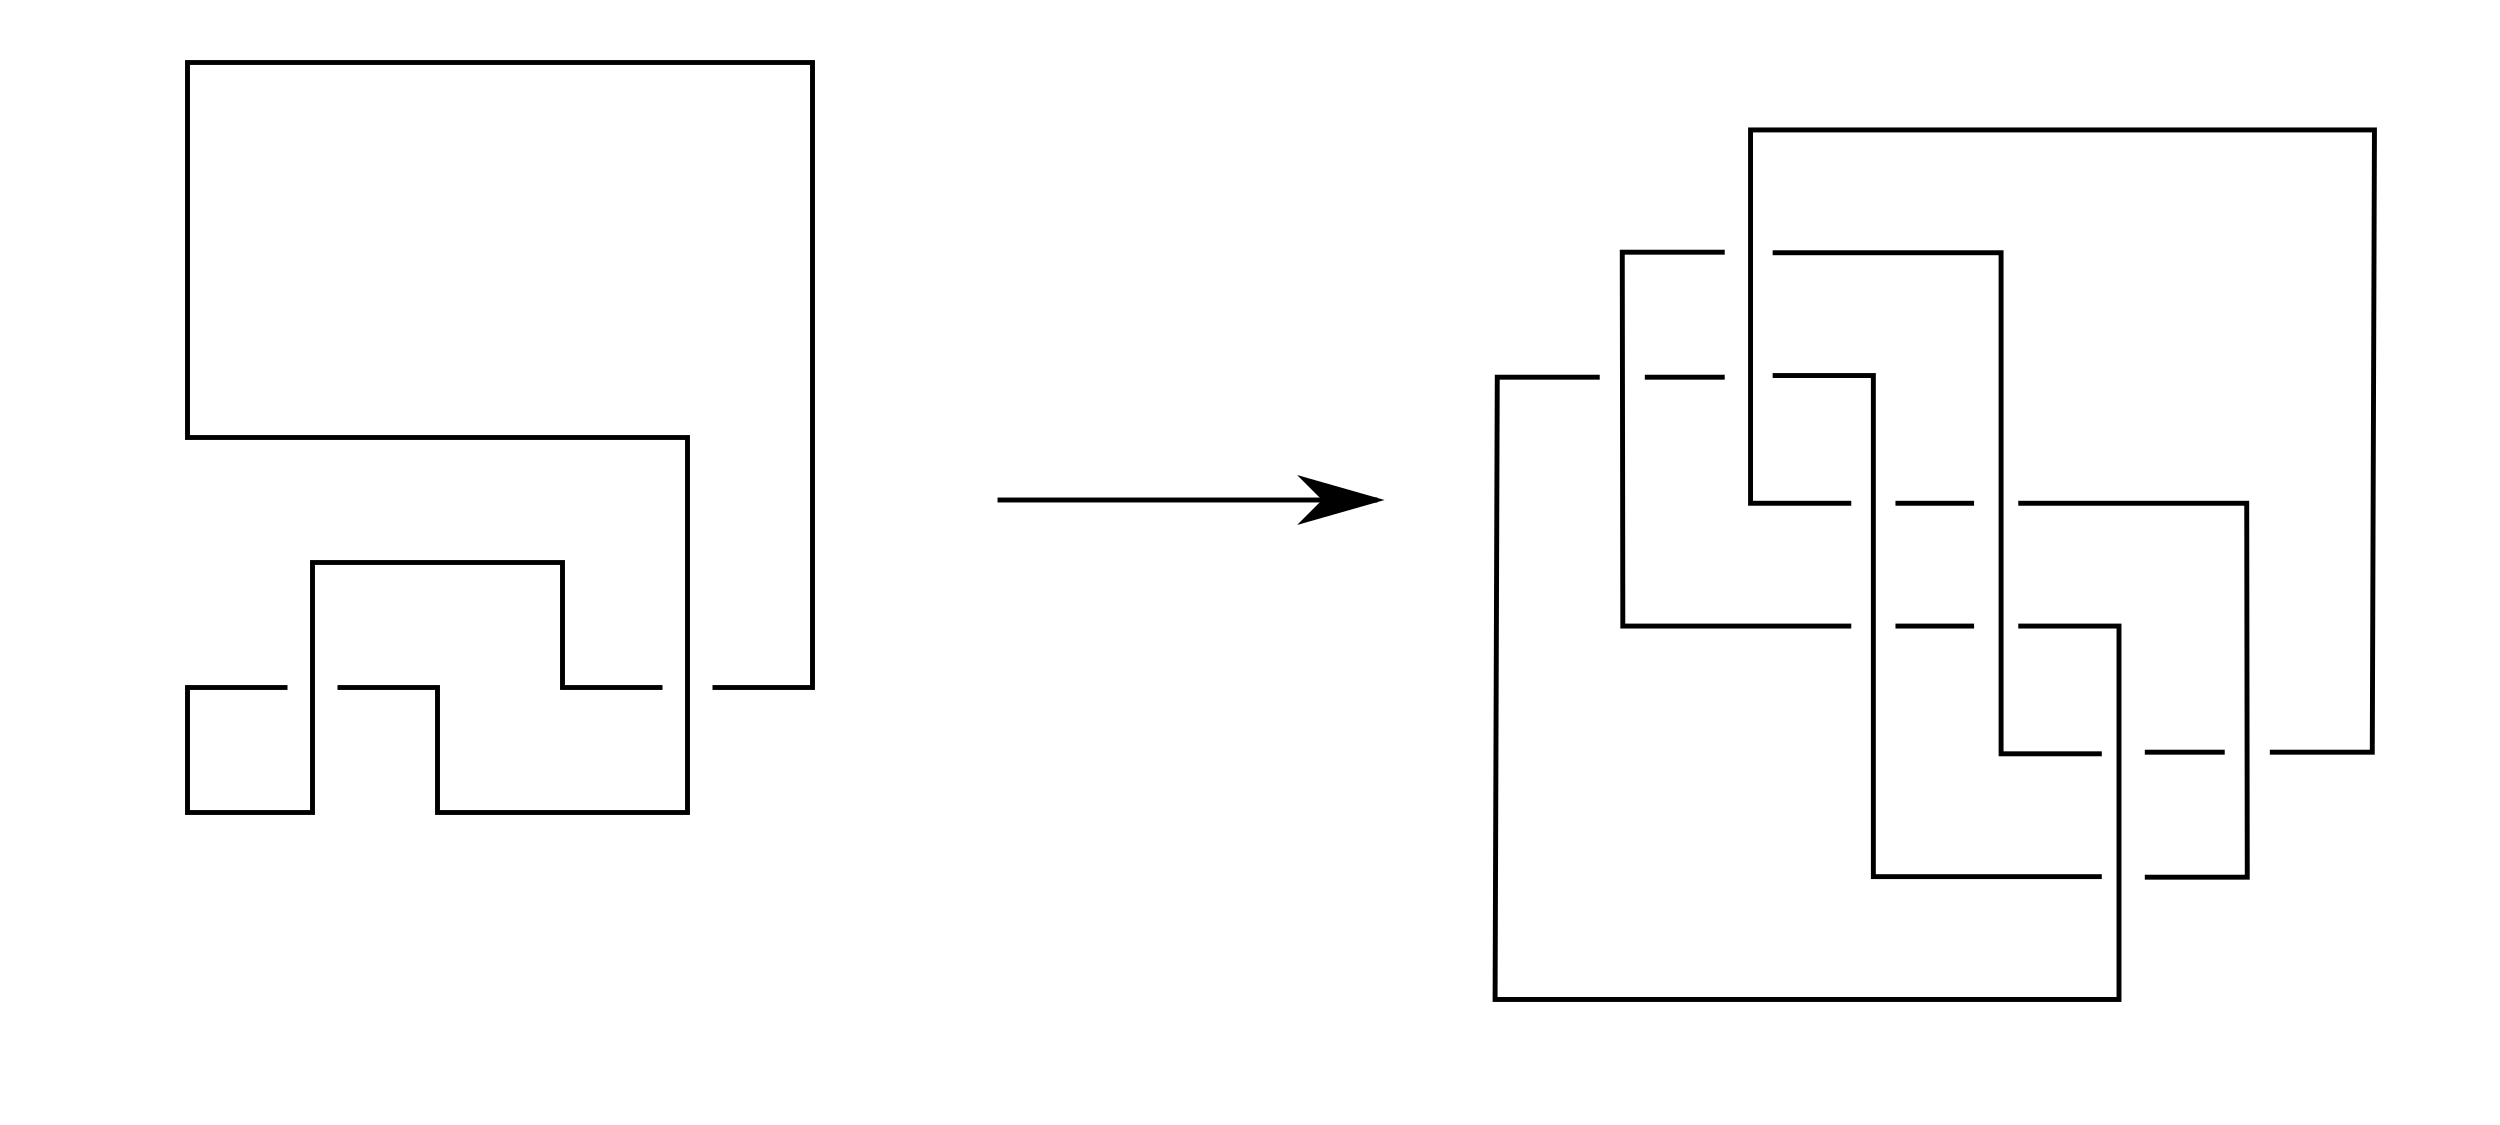
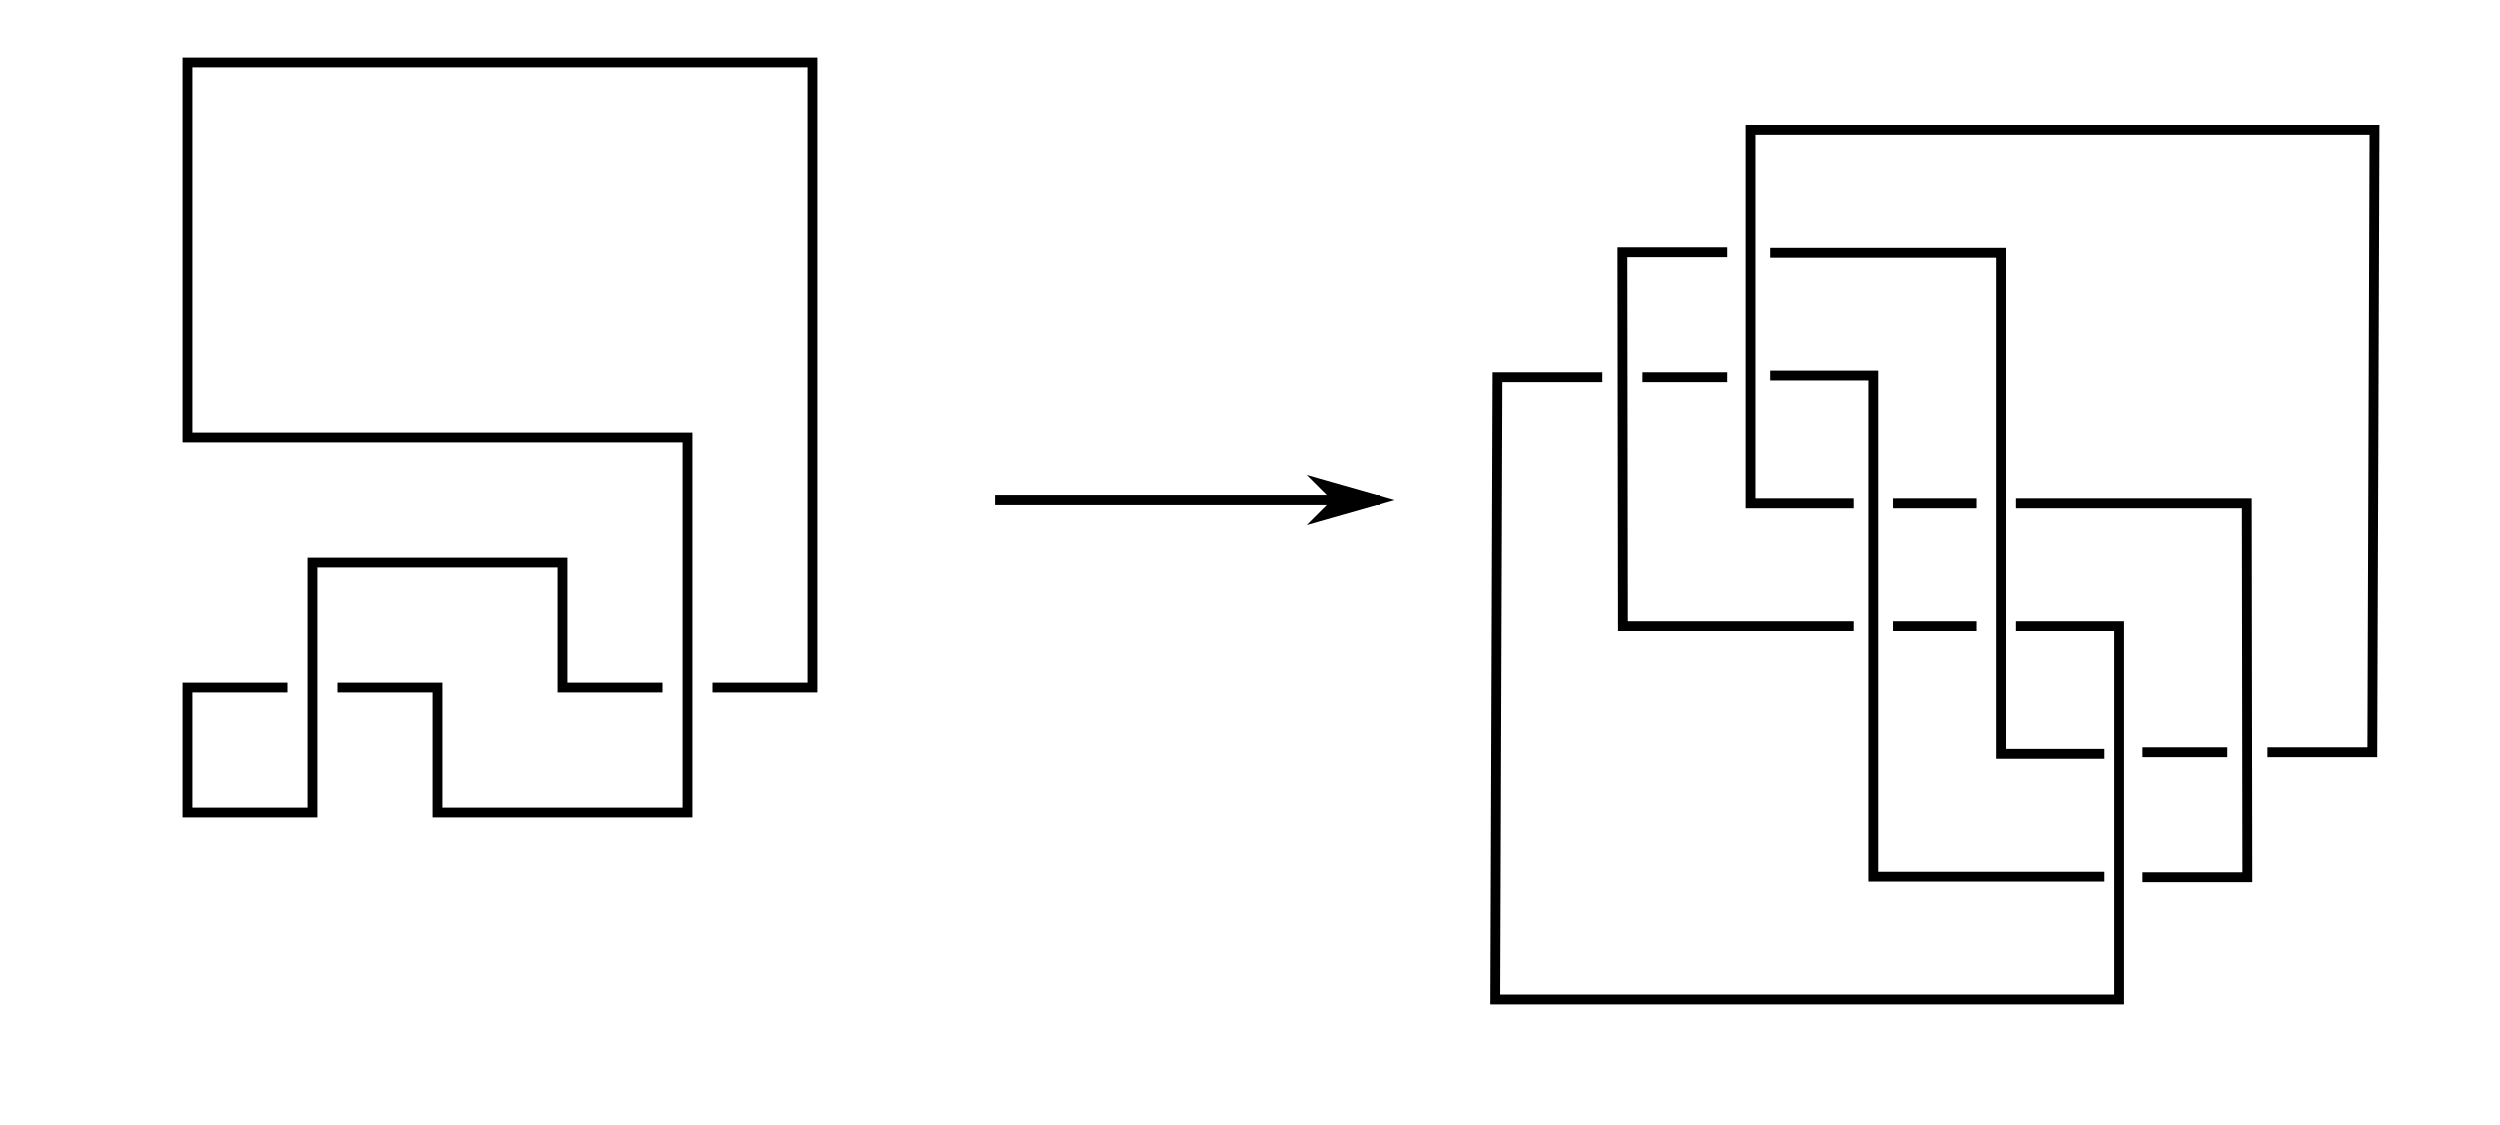
<svg xmlns="http://www.w3.org/2000/svg" width="20in" height="9in" version="1.1" viewBox="0 0 508.889 229" id="svg1029">
  <defs id="defs1033">
+     <marker style="overflow:visible;" id="Arrow1Mend" refX="0.0" refY="0.0" orient="auto">
+       <path transform="scale(0.4) rotate(180) translate(10,0)" style="fill-rule:evenodd;stroke:#000000;stroke-width:1pt;stroke-opacity:1;fill:#000000;fill-opacity:1" d="M 0.0,0.0 L 5.0,-5.0 L -12.5,0.0 L 5.0,5.0 L 0.0,0.0 z " id="path895" />
+     </marker>
    <marker style="overflow:visible;" id="Arrow2Lend" refX="0.0" refY="0.0" orient="auto">
      <path transform="scale(1.1) rotate(180) translate(1,0)" d="M 8.719,4.034 L -2.207,0.016 L 8.719,-4.002 C 6.973,-1.63 6.983,1.616 8.719,4.034 z " style="fill-rule:evenodd;stroke-width:0.625;stroke-linejoin:round;stroke:#000000;stroke-opacity:1;fill:#000000;fill-opacity:1" id="path868" />
    </marker>
    <marker style="overflow:visible;" id="Arrow1Lend" refX="0.0" refY="0.0" orient="auto">
      <path transform="scale(0.8) rotate(180) translate(12.5,0)" style="fill-rule:evenodd;stroke:#000000;stroke-width:1pt;stroke-opacity:1;fill:#000000;fill-opacity:1" d="M 0.0,0.0 L 5.0,-5.0 L -12.5,0.0 L 5.0,5.0 L 0.0,0.0 z " id="path850" />
    </marker>
  </defs>
-   <g id="g40" transform="rotate(90,393.8333,114.9444)">
-     <g fill="none" stroke="#000000" stroke-linecap="square" stroke-miterlimit="5" id="g1027" style="stroke-width:1.002;stroke-linecap:square;stroke-miterlimit:4.333;stroke-dasharray:none" transform="translate(279.3333,0.4444445)">
-       <path d="M 152.667,45.8 V 25.444 L 26,25 v 127 h 76 v -20" id="path1011" style="stroke-width:1.002;stroke-linecap:square;stroke-miterlimit:4.333;stroke-dasharray:none" />
-       <path d="M 102,122 V 107" id="path1013" style="stroke-width:1.002;stroke-linecap:square;stroke-miterlimit:4.333;stroke-dasharray:none" />
-       <path d="M 102,97 V 51 l 76.111,-0.111 v 20.356" id="path1015" style="stroke-width:1.002;stroke-linecap:square;stroke-miterlimit:4.333;stroke-dasharray:none" />
-       <path d="m 153,81 v 20 H 51 v 46" id="path1017" style="stroke-width:1.002;stroke-linecap:square;stroke-miterlimit:4.333;stroke-dasharray:none" />
-       <path d="m 76.333,183.2 v 20.356 L 203,204 V 77 h -76 v 20" id="path1019" style="stroke-width:1.002;stroke-linecap:square;stroke-miterlimit:4.333;stroke-dasharray:none" />
-       <path d="M 76,147 V 127 H 178 V 81" id="path1021" style="stroke-width:1.002;stroke-linecap:square;stroke-miterlimit:4.333;stroke-dasharray:none" />
-       <path d="m 127,107 v 15" id="path1023" style="stroke-width:1.002;stroke-linecap:square;stroke-miterlimit:4.333;stroke-dasharray:none" />
-       <path d="m 127,132 v 46 l -76.111,0.111 v -20.356" id="path1025" style="stroke-width:1.002;stroke-linecap:square;stroke-miterlimit:4.333;stroke-dasharray:none" />
+   <g id="g40" transform="rotate(90,393.8333,114.9444)" style="stroke-width:2.003;stroke-miterlimit:4.333;stroke-dasharray:none">
+     <g fill="none" stroke="#000000" stroke-linecap="square" stroke-miterlimit="5" id="g1027" style="stroke-width:2.003;stroke-linecap:square;stroke-miterlimit:4.333;stroke-dasharray:none" transform="translate(279.3333,0.4444445)">
+       <path d="M 152.667,45.8 V 25.444 L 26,25 v 127 h 76 v -20" id="path1011" style="stroke-width:2.003;stroke-linecap:square;stroke-miterlimit:4.333;stroke-dasharray:none" />
+       <path d="M 102,122 V 107" id="path1013" style="stroke-width:2.003;stroke-linecap:square;stroke-miterlimit:4.333;stroke-dasharray:none" />
+       <path d="M 102,97 V 51 l 76.111,-0.111 v 20.356" id="path1015" style="stroke-width:2.003;stroke-linecap:square;stroke-miterlimit:4.333;stroke-dasharray:none" />
+       <path d="m 153,81 v 20 H 51 v 46" id="path1017" style="stroke-width:2.003;stroke-linecap:square;stroke-miterlimit:4.333;stroke-dasharray:none" />
+       <path d="m 76.333,183.2 v 20.356 L 203,204 V 77 h -76 v 20" id="path1019" style="stroke-width:2.003;stroke-linecap:square;stroke-miterlimit:4.333;stroke-dasharray:none" />
+       <path d="M 76,147 V 127 H 178 V 81" id="path1021" style="stroke-width:2.003;stroke-linecap:square;stroke-miterlimit:4.333;stroke-dasharray:none" />
+       <path d="m 127,107 v 15" id="path1023" style="stroke-width:2.003;stroke-linecap:square;stroke-miterlimit:4.333;stroke-dasharray:none" />
+       <path d="m 127,132 v 46 l -76.111,0.111 v -20.356" id="path1025" style="stroke-width:2.003;stroke-linecap:square;stroke-miterlimit:4.333;stroke-dasharray:none" />
    </g>
-     <path style="fill:none;stroke:#000000;stroke-width:1.002;stroke-linecap:square;stroke-linejoin:miter;stroke-miterlimit:4.333;stroke-dasharray:none;stroke-opacity:1" d="M 432,56.422 V 71.689" id="path1039" />
-     <path style="fill:none;stroke:#000000;stroke-width:1.002;stroke-linecap:square;stroke-linejoin:miter;stroke-miterlimit:4.333;stroke-dasharray:none;stroke-opacity:1" d="M 355.667,173.467 V 158.2" id="path1664" />
+     <path style="fill:none;stroke:#000000;stroke-width:2.003;stroke-linecap:square;stroke-linejoin:miter;stroke-miterlimit:4.333;stroke-dasharray:none;stroke-opacity:1" d="M 432,56.422 V 71.689" id="path1039" />
+     <path style="fill:none;stroke:#000000;stroke-width:2.003;stroke-linecap:square;stroke-linejoin:miter;stroke-miterlimit:4.333;stroke-dasharray:none;stroke-opacity:1" d="M 355.667,173.467 V 158.2" id="path1664" />
  </g>
-   <g id="g27" transform="rotate(90,101.7778,89.05556)">
-     <path style="fill:none;stroke:#000000;stroke-width:1.002;stroke-linecap:butt;stroke-linejoin:miter;stroke-miterlimit:4;stroke-dasharray:none;stroke-opacity:1" d="m 152.667,122.133 v -20.356 h 25.444 V 50.889 H 101.778 V 152.667 H 25.444 V 25.444 H 152.667 V 45.8" id="path18" />
-     <path style="fill:none;stroke:#000000;stroke-width:1.002;stroke-linecap:butt;stroke-linejoin:miter;stroke-miterlimit:4;stroke-dasharray:none;stroke-opacity:1" d="m 152.667,132.311 v 20.356 h 25.444 V 127.222 H 127.222 V 76.333 h 25.444 V 55.978" id="path20" />
+   <g id="g27" transform="rotate(90,101.7778,89.05556)" style="stroke-width:2.003;stroke-miterlimit:4.333;stroke-dasharray:none">
+     <path style="fill:none;stroke:#000000;stroke-width:2.003;stroke-linecap:butt;stroke-linejoin:miter;stroke-miterlimit:4.333;stroke-dasharray:none;stroke-opacity:1" d="m 152.667,122.133 v -20.356 h 25.444 V 50.889 H 101.778 V 152.667 H 25.444 V 25.444 H 152.667 V 45.8" id="path18" />
+     <path style="fill:none;stroke:#000000;stroke-width:2.003;stroke-linecap:butt;stroke-linejoin:miter;stroke-miterlimit:4.333;stroke-dasharray:none;stroke-opacity:1" d="m 152.667,132.311 v 20.356 h 25.444 V 127.222 H 127.222 V 76.333 h 25.444 V 55.978" id="path20" />
  </g>
-   <path style="font-variation-settings:normal;opacity:1;vector-effect:none;fill:none;fill-opacity:1;stroke:#000000;stroke-width:1.002;stroke-linecap:square;stroke-linejoin:miter;stroke-miterlimit:4.333;stroke-dasharray:none;stroke-dashoffset:0;stroke-opacity:1;stop-color:#000000;stop-opacity:1;marker-end:url(#Arrow1Lend)" d="m 203.556,101.778 h 76.333" id="path845" />
+   <path style="font-variation-settings:normal;opacity:1;vector-effect:none;fill:none;fill-opacity:1;stroke:#000000;stroke-width:2.003;stroke-linecap:square;stroke-linejoin:miter;stroke-miterlimit:4.333;stroke-dasharray:none;stroke-dashoffset:0;stroke-opacity:1;stop-color:#000000;stop-opacity:1;marker-end:url(#Arrow1Mend)" d="m 203.556,101.778 h 76.333" id="path845" />
</svg>
